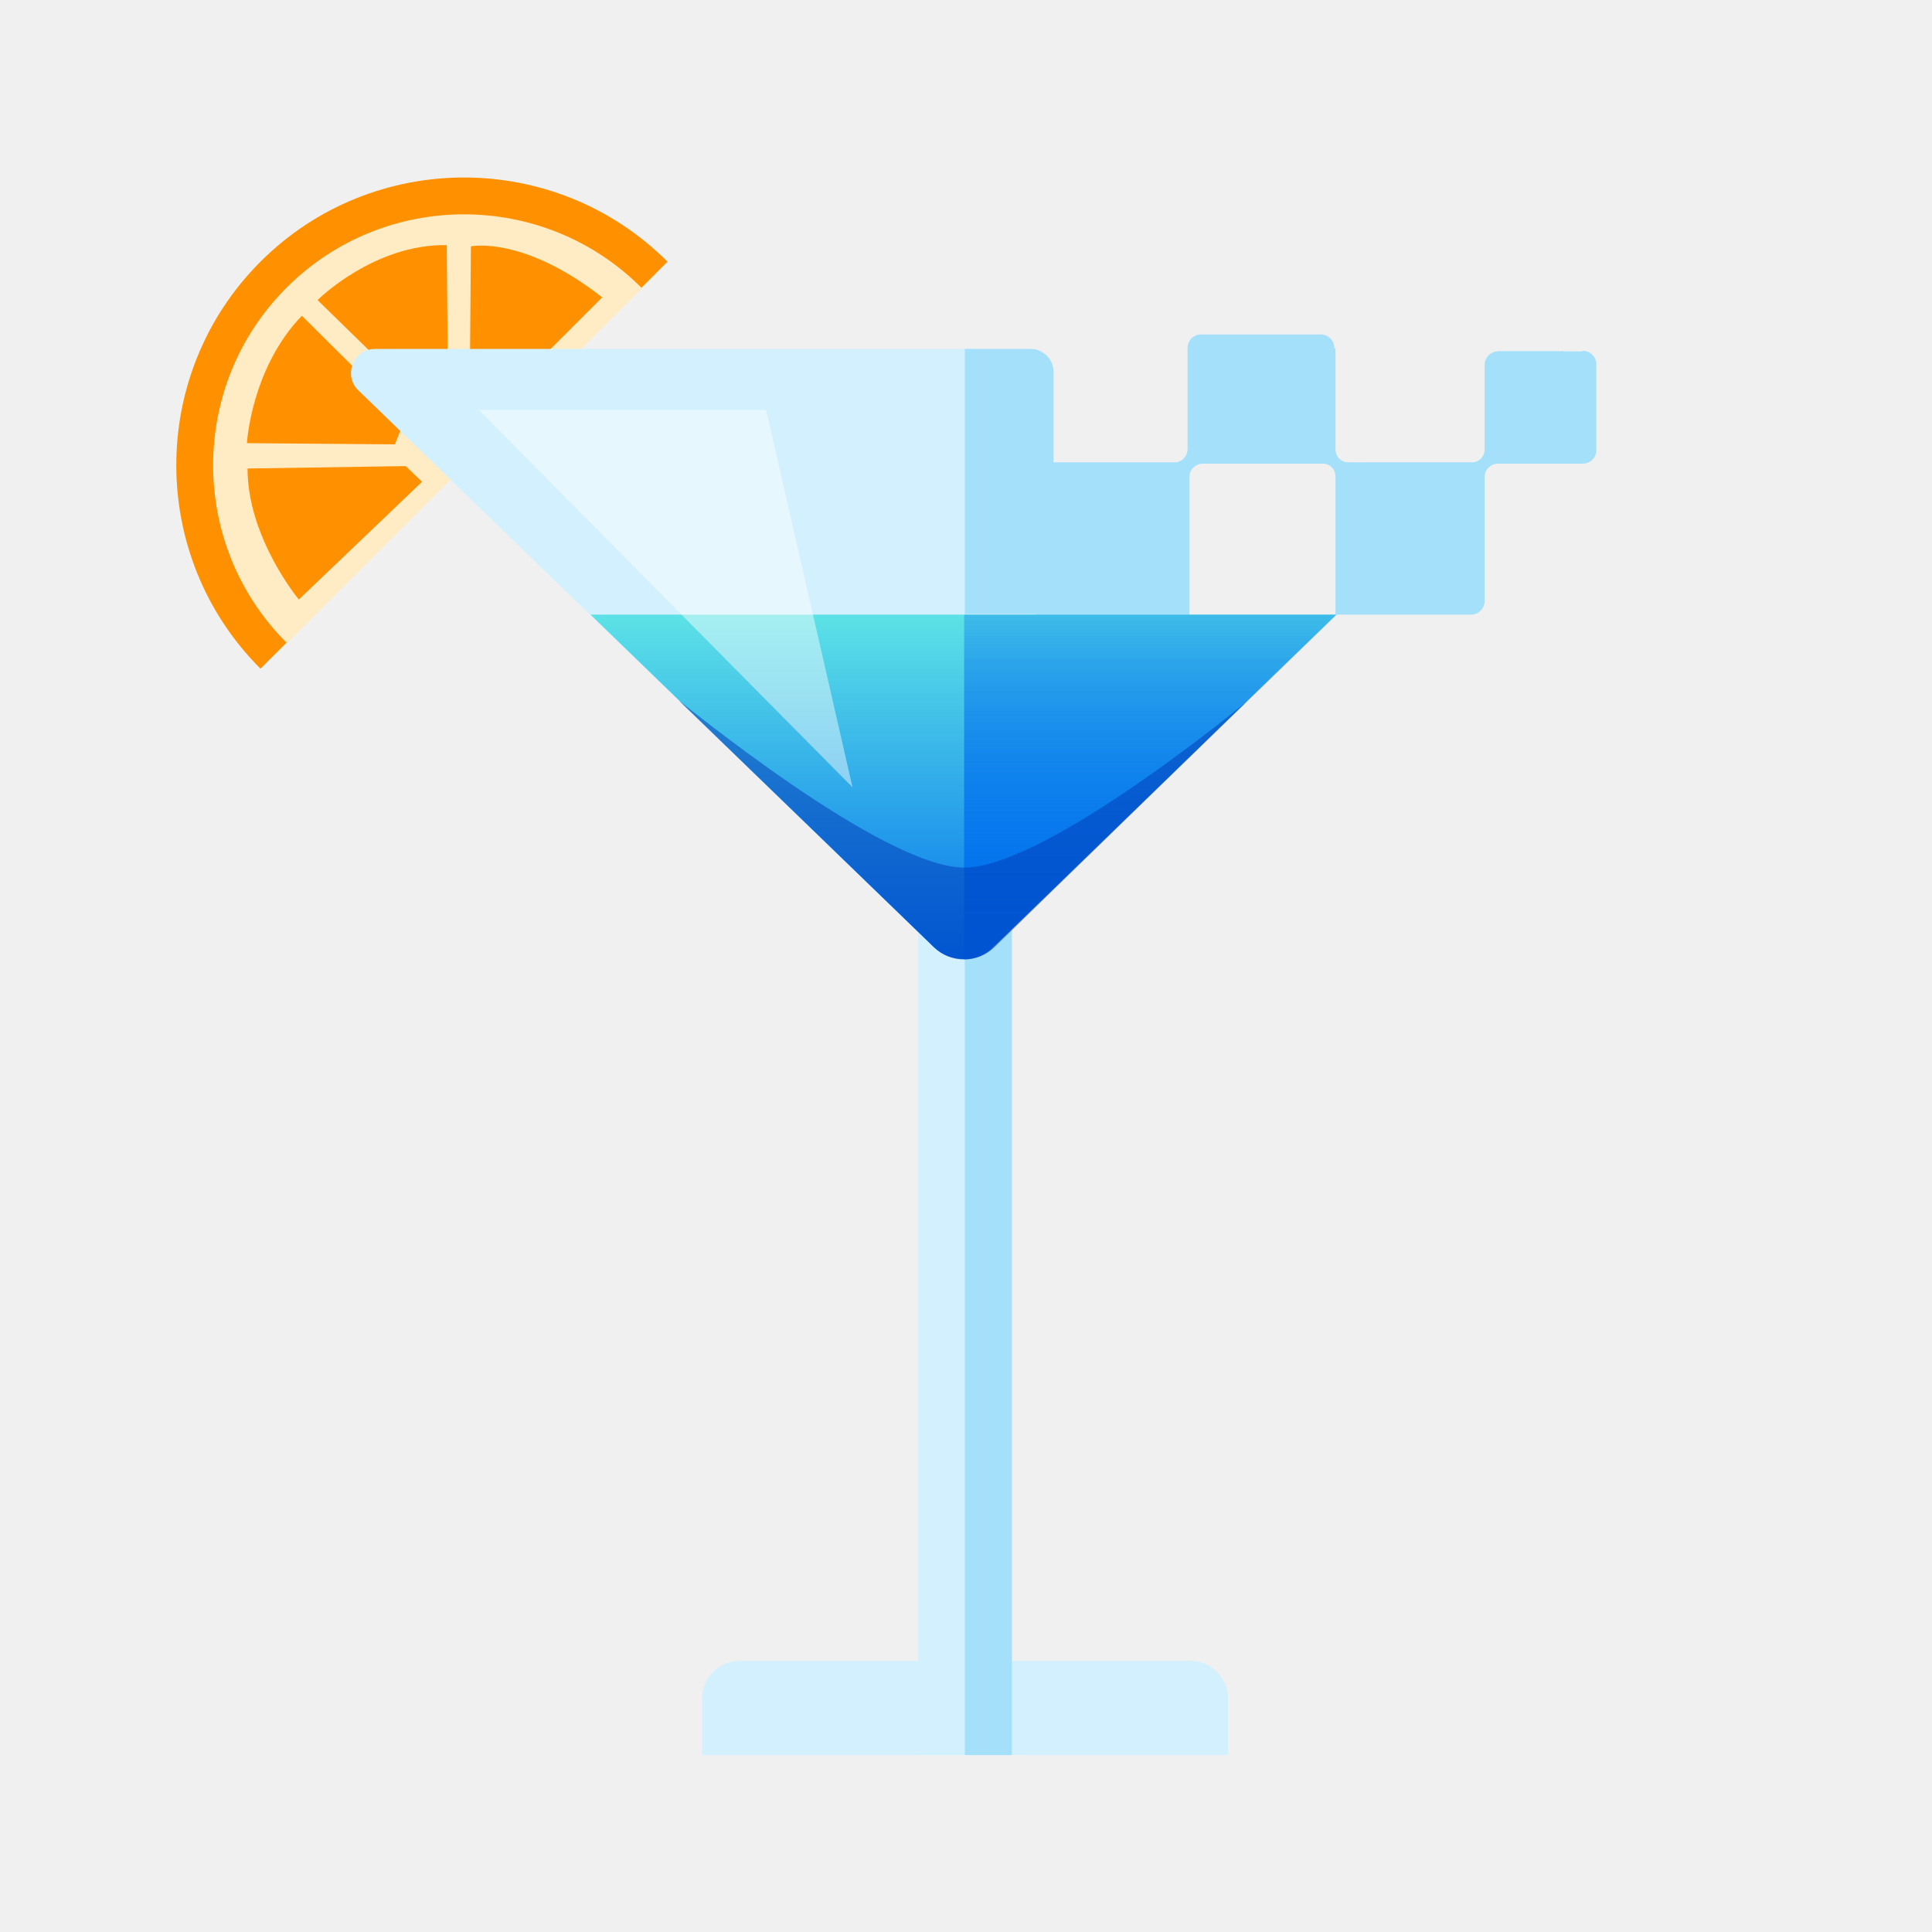
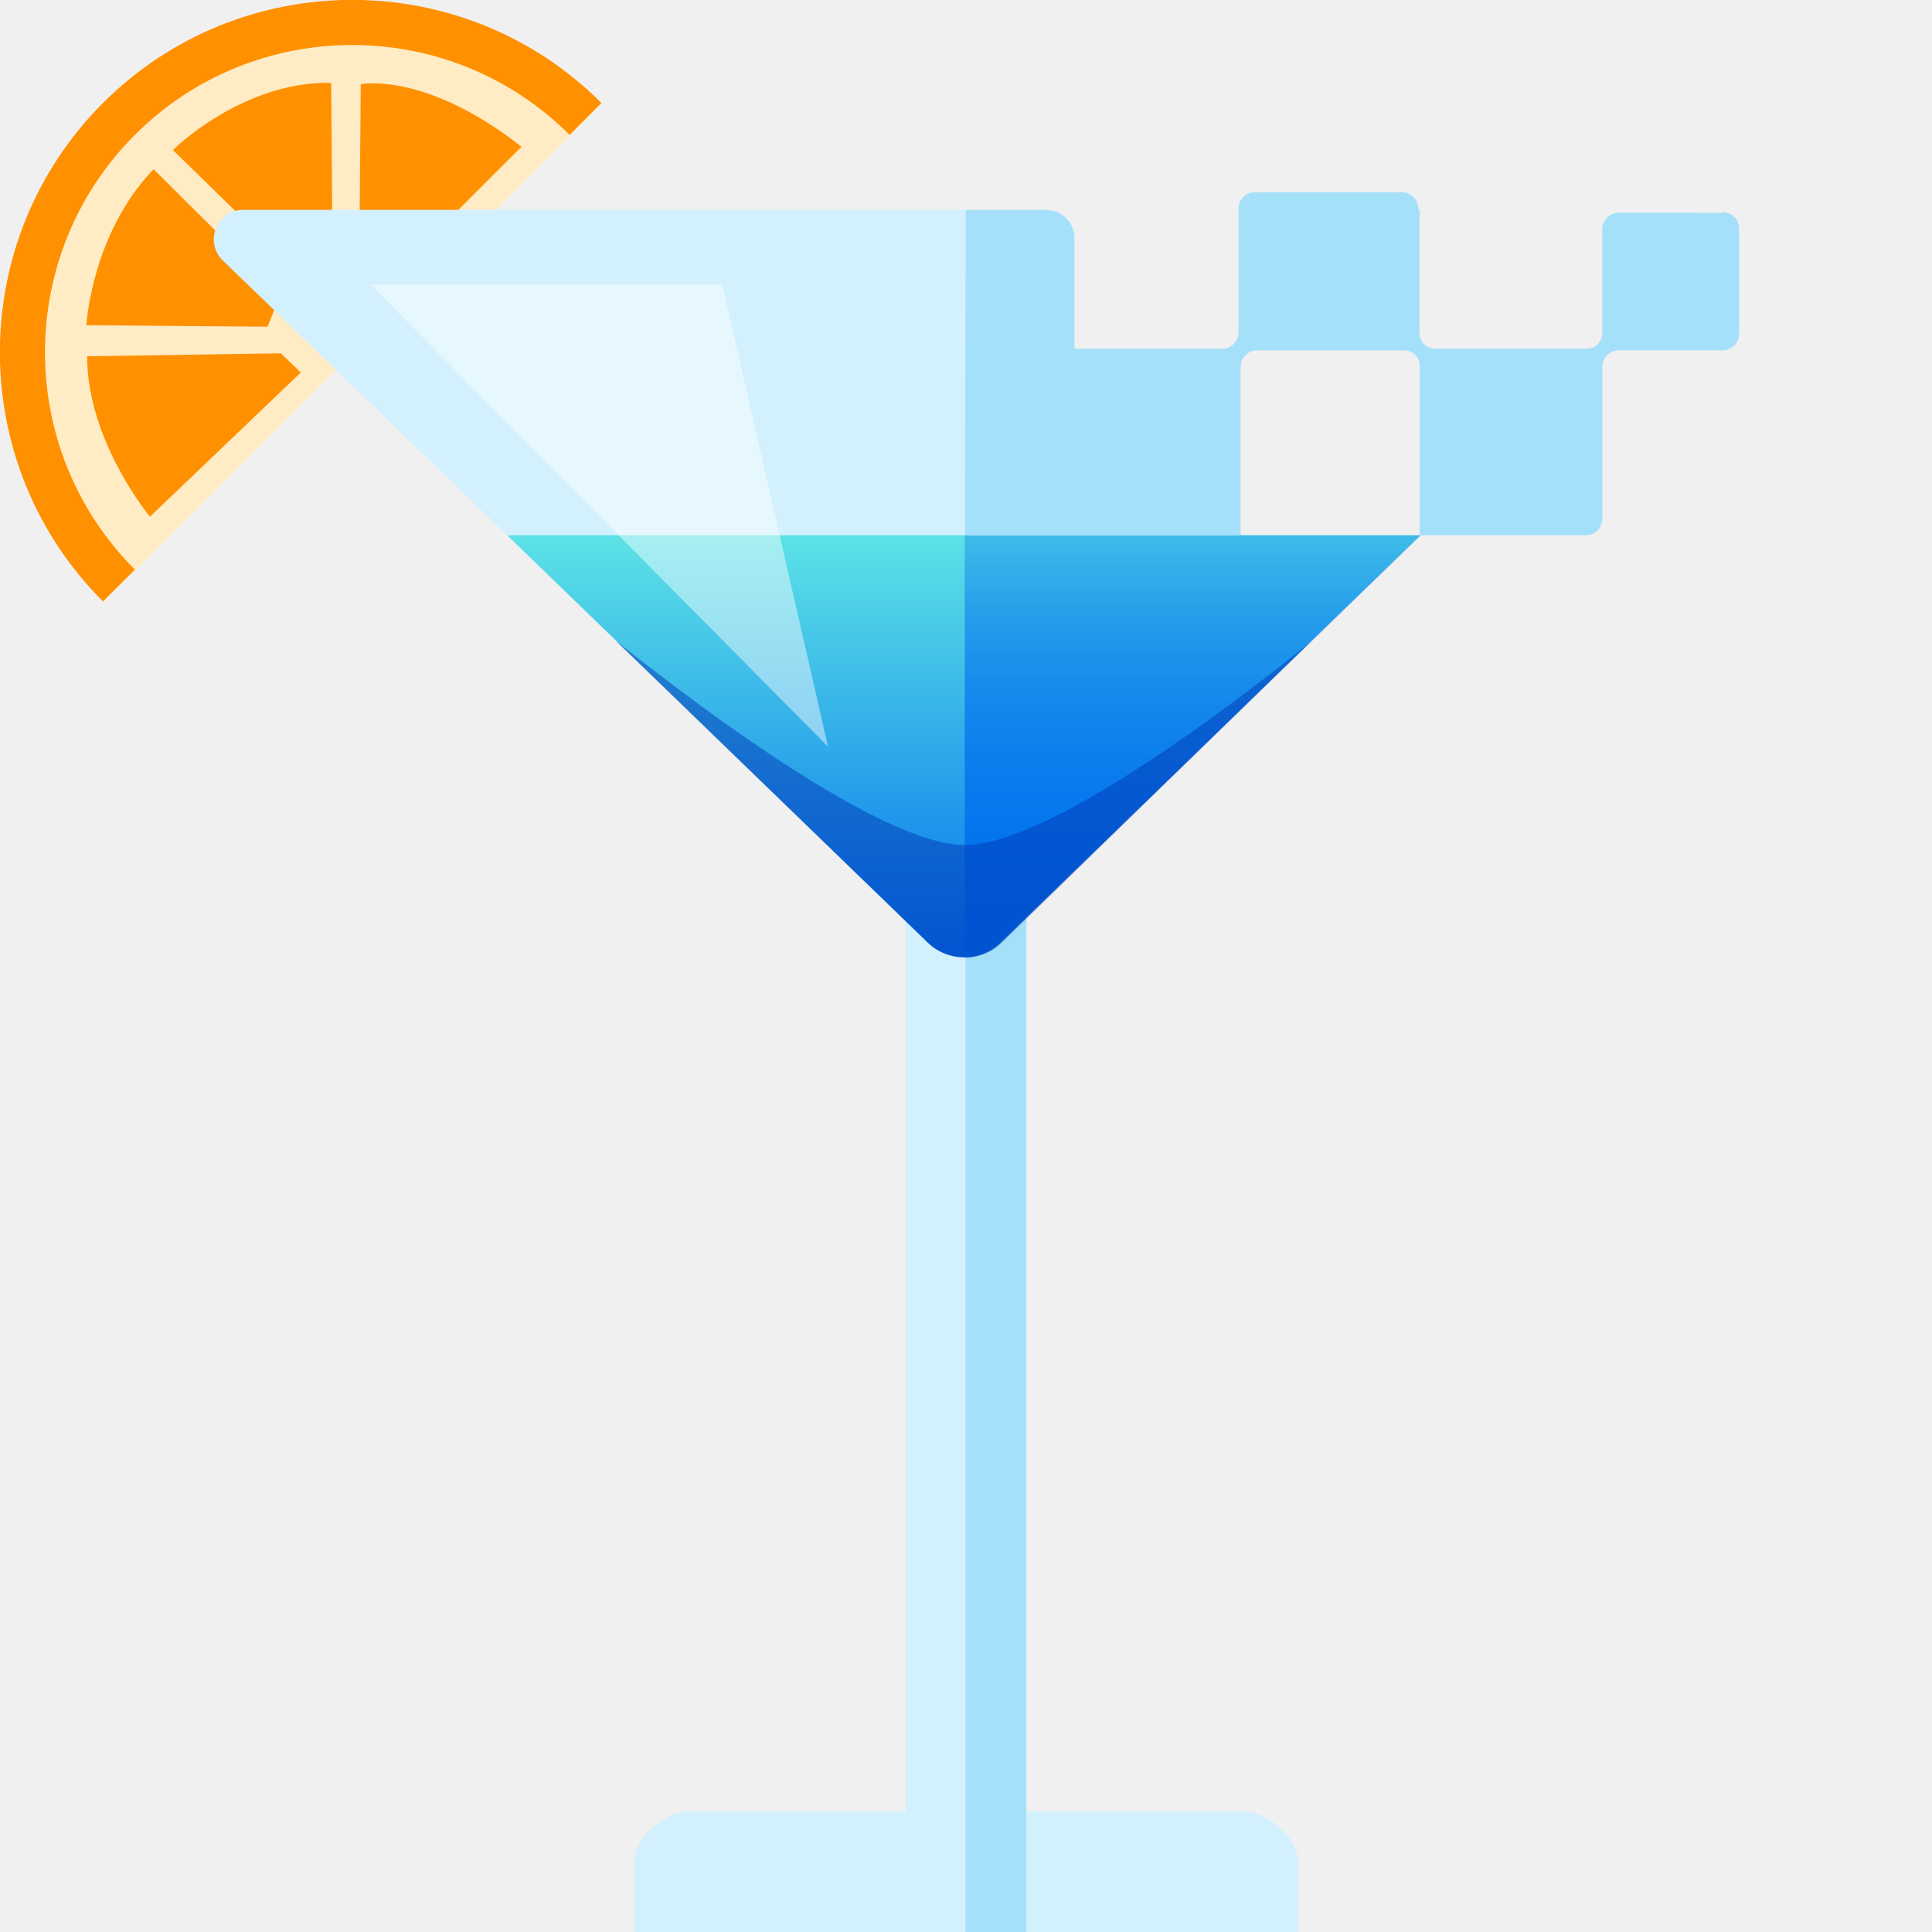
- <svg xmlns="http://www.w3.org/2000/svg" id="Layer_1" viewBox="0 0 32 32">
+ <svg xmlns="http://www.w3.org/2000/svg" xmlns:xlink="http://www.w3.org/1999/xlink" version="1.1" viewBox="0 0 32 32">
  <defs>
-     <linearGradient id="linear-gradient" x1="15.95" x2="15.95" y1="16.09" y2="10.03" gradientUnits="userSpaceOnUse">
+     <linearGradient id="linear-gradient" x1="15.95" x2="15.95" y1="16.09" y2="10.03" gradientTransform="translate(-3.578201 -3.602696) scale(1.224723)" gradientUnits="userSpaceOnUse">
      <stop offset="0" stop-color="#006fee" />
      <stop offset="1" stop-color="#5fe5e6" />
    </linearGradient>
    <linearGradient id="linear-gradient-2" x1="19.06" x2="19.06" y1="16.53" y2="10" gradientUnits="userSpaceOnUse">
      <stop offset="0" stop-color="#006fee" />
      <stop offset="1" stop-color="#006fee" stop-opacity=".2" />
    </linearGradient>
+     <linearGradient xlink:href="#linear-gradient-2" id="linear-gradient-3" x1="19.06" x2="19.06" y1="16.53" y2="10" gradientTransform="translate(-3.578201 -3.602696) scale(1.224723)" gradientUnits="userSpaceOnUse" />
    <style>
-       .cls-4{fill:#a5e0fa}.cls-5{fill:#d2f0fd}.cls-7{fill:url(#linear-gradient-2);opacity:.81}
+       .cls-1{fill:#a5e0fa}.cls-2{fill:#d2f0fd}.cls-3{fill:url(#linear-gradient-2);opacity:.81}
    </style>
  </defs>
-   <path fill="#ffecc5" d="M4.57 10.84C2.8 9.07 2.79 6.23 4.53 4.49s4.59-1.73 6.35.04" />
-   <path fill="#ff9000" d="M9.98 4.92 8.24 6.66l-.46-.14.02-2.44s.87-.18 2.18.85ZM7.42 6.48 7 6.67l-1.74-1.7s.93-.93 2.14-.91l.02 2.42Zm-.71.46-.17.42-2.45-.02S4.16 6.1 5 5.23l1.72 1.71Zm.01.78.27.26-2.04 1.95S4.1 8.91 4.1 7.76l2.62-.04Z" />
-   <path fill="none" stroke="#ff9000" stroke-miterlimit="10" stroke-width=".61" d="M4.53 10.86c-1.74-1.74-1.74-4.57 0-6.31s4.57-1.74 6.31 0" />
-   <path d="M19.7 10.18h2.44l-5.7 5.52c-.27.26-.7.26-.97 0l-5.74-5.56-3.8-3.68c-.25-.25-.07-.68.28-.68h10.96v1.87l2.53 1.11v1.42Zm6.28-3.72-3.8 3.68-.04.04V8.17l.59-.51h1.66c.12 0 .22-.09.22-.22v-1.4c0-.12.1-.22.22-.22h1.04c.24.11.31.44.11.64Z" class="cls-5" />
-   <path d="M15.21 13.9h1.55v15.17h-1.55z" class="cls-5" />
-   <path d="M20.34 28.13v.94h-8.71v-.94c0-.34.28-.62.62-.62h7.47c.34 0 .62.28.62.62Z" class="cls-5" />
-   <path d="M26.1 6.17c0 .1-.04.2-.12.28l-3.8 3.68-.04.04V7.9c0-.12-.1-.22-.23-.22h-1.99c-.12 0-.22.1-.22.22v2.28h-2.54V7.66h2.31c.12 0 .22-.1.22-.23V5.77h2.43v1.67c0 .13.1.22.22.22h2.05c.12 0 .22-.09.22-.22v-1.4c0-.12.1-.22.22-.22h1.06c.13.06.21.2.21.35Zm-10.12 7.74h.78v15.16h-.78z" class="cls-4" />
-   <path fill="url(#linear-gradient)" d="m22.13 10.18-5.69 5.51c-.27.26-.7.26-.97 0l-5.69-5.51h12.35Z" />
-   <path d="m22.14 10.18-5.69 5.51c-.13.13-.3.2-.48.2v-5.71h6.17Z" class="cls-7" />
-   <path d="m22.14 10.18-5.69 5.51c-.13.13-.3.19-.48.19v-5.7h6.17Z" class="cls-7" />
-   <path fill="#fff" d="M7.93 6.79h4.76l1.43 6.25-6.19-6.25Z" opacity=".45" />
-   <path fill="#0039b4" d="m11.25 11.61 4.22 4.08c.28.27.72.27 1 0l4.18-4.07s-3.32 2.75-4.68 2.75-4.71-2.77-4.72-2.76Z" opacity=".51" />
-   <path d="M26.21 5.82h-1.4c-.12 0-.22.1-.22.22v1.4c0 .13-.1.22-.22.22h-2.05c-.12 0-.22-.09-.22-.22V5.76c0-.12-.1-.22-.22-.22h-1.99c-.12 0-.22.1-.22.22v1.67c0 .13-.1.23-.22.23h-2v-1.5c0-.21-.17-.38-.38-.38h-1.09v4.39h3.7V7.89c0-.12.1-.22.22-.22h1.99c.13 0 .23.1.23.22v2.29h2.25c.12 0 .22-.1.22-.23V7.9c0-.12.1-.22.22-.22h1.4c.13 0 .23-.1.23-.22V6.03c0-.12-.1-.22-.23-.22Z" class="cls-4" />
+   <path fill="#ffecc5" d="M2.019 9.673c-2.168-2.168-2.18-5.646-.049-7.777 2.131-2.131 5.621-2.119 7.777.049" />
+   <path fill="#ff9000" d="M8.645 2.423 6.514 4.554l-.563-.171.024-2.988s1.066-.22 2.67 1.041zM5.509 4.334l-.514.233-2.131-2.082s1.139-1.139 2.621-1.114zm-.87.563-.208.514-3.001-.024s.086-1.519 1.114-2.584l2.107 2.094Zm.012.955.331.318-2.498 2.388S1.443 7.31 1.443 5.901z" />
+   <path fill="none" stroke="#ff9000" stroke-miterlimit="10" stroke-width=".747" d="M1.97 9.698c-2.131-2.131-2.131-5.597 0-7.728 2.131-2.131 5.597-2.131 7.728 0" />
+   <path d="m16 9-7.6-.135-4.716-4.556c-.306-.306-.086-.833.343-.833L16 3.476l1.45 2.29Zm-1 4.421h2v18.579h-2z" class="cls-2" />
+   <path d="M21.5 30.849v1.151h-11V30.849c0-.416.508-.849.925-.849h9.149c.416 0 .927.432.927.849Z" class="cls-2" />
+   <path d="M28.387 3.954c0 .122-.049.245-.147.343l-4.654 4.507-.049.049v-2.78c0-.147-.122-.269-.282-.269h-2.437c-.147 0-.269.122-.269.269v2.792h-3.111V5.779h2.829c.147 0 .269-.122.269-.282v-2.033h2.976v2.045c0 .159.122.269.269.269h2.511c.147 0 .269-.11.269-.269V3.795c0-.147.122-.269.269-.269h1.298c.159.073.257.245.257.429zM15.993 13.433H17v18.567h-1.007z" class="cls-1" />
+   <path fill="url(#linear-gradient)" d="m23.525 8.865-6.969 6.748c-.331.318-.857.318-1.188 0L8.4 8.865Z" style="fill:url(#linear-gradient)" />
+   <path fill="url(#linear-gradient-2)" d="m23.537 8.865-6.969 6.748c-.159.159-.367.245-.588.245V8.865Z" class="cls-3" style="fill:url(#linear-gradient-3)" />
+   <path fill="url(#linear-gradient-2)" d="m23.537 8.865-6.969 6.748c-.159.159-.367.233-.588.233V8.865Z" class="cls-3" style="fill:url(#linear-gradient-3)" />
+   <path fill="#fff" d="M6.134 4.713h5.83l1.751 7.655z" opacity=".45" />
+   <path fill="#0039b4" d="m10.2 10.616 5.168 4.997c.343.331.882.331 1.225 0l5.119-4.985s-4.066 3.368-5.732 3.368c-1.666 0-5.768-3.392-5.781-3.38z" opacity=".51" />
+   <path d="M28.522 3.525h-1.715c-.147 0-.269.122-.269.269v1.715c0 .159-.122.269-.269.269h-2.511c-.147 0-.269-.11-.269-.269V3.452c0-.147-.122-.269-.269-.269h-2.437c-.147 0-.269.122-.269.269v2.045c0 .159-.122.282-.269.282h-2.449V3.942c0-.257-.208-.465-.465-.465h-1.335l-.012 5.389 4.543 6e-7V6.06c0-.147.122-.269.269-.269h2.437c.159 0 .282.122.282.269v2.805h2.756c.147 0 .269-.122.269-.282v-2.511c0-.147.122-.269.269-.269h1.715c.159 0 .282-.122.282-.269V3.782c0-.147-.122-.269-.282-.269z" class="cls-1" />
</svg>
